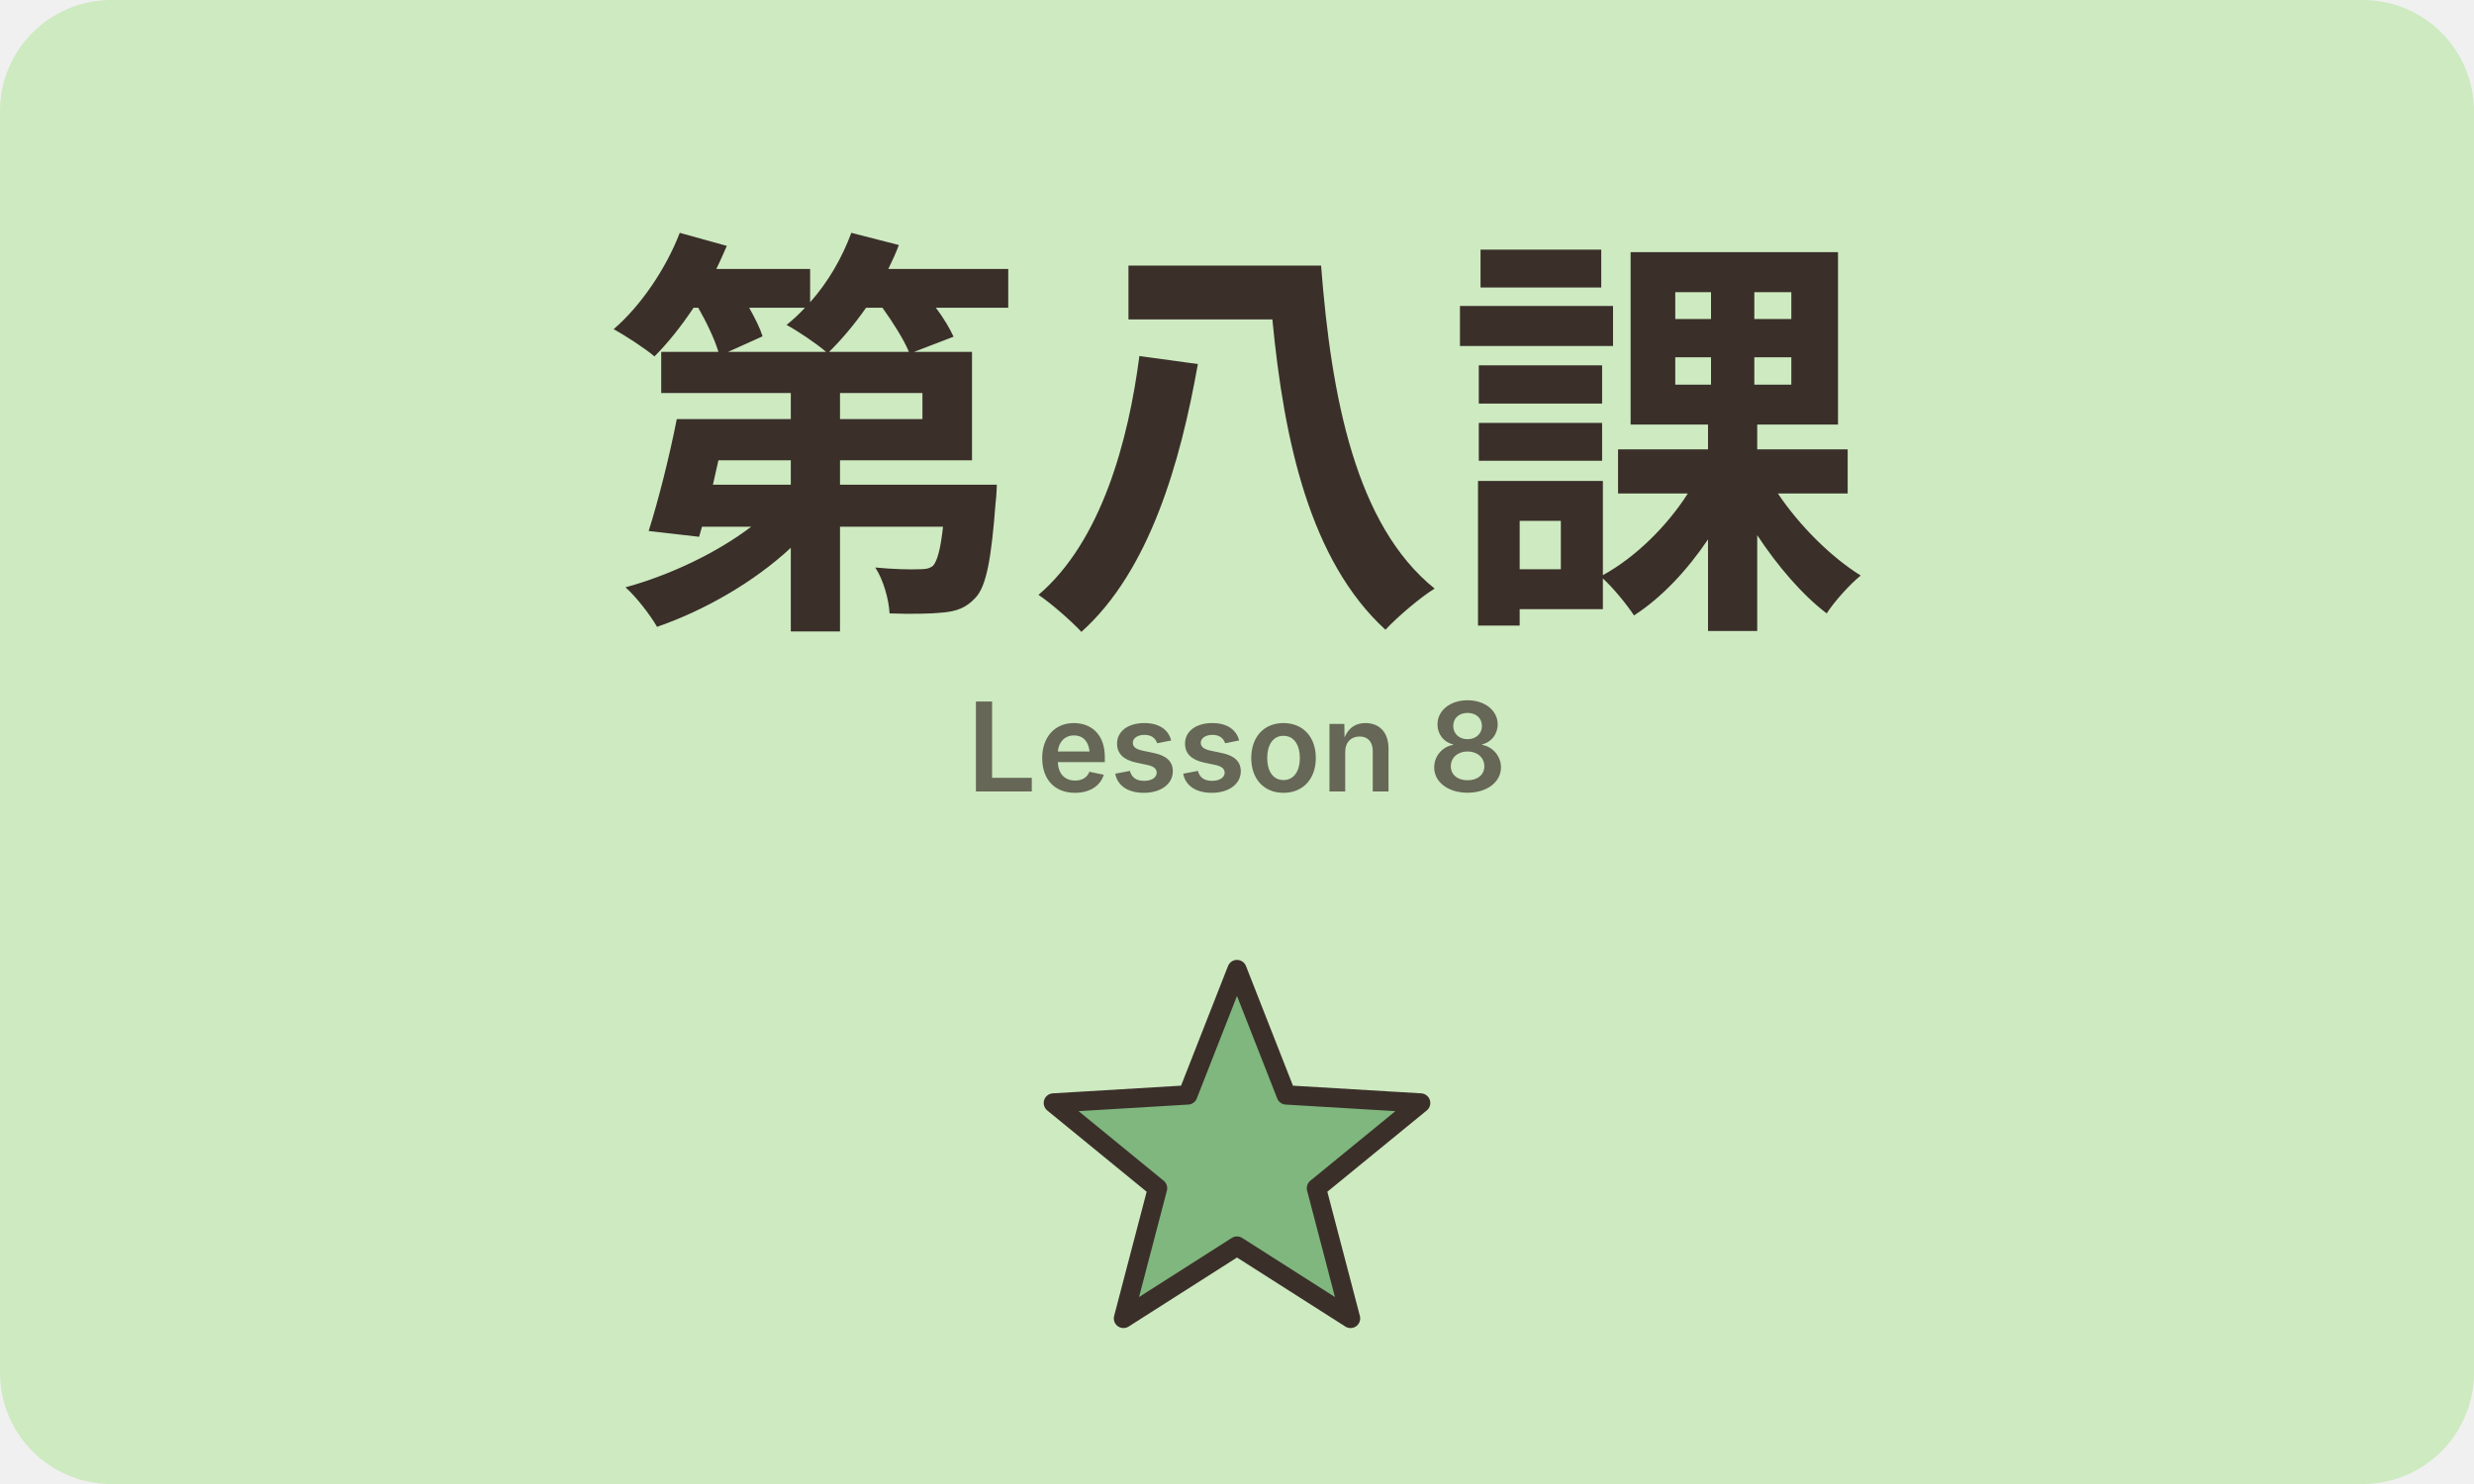
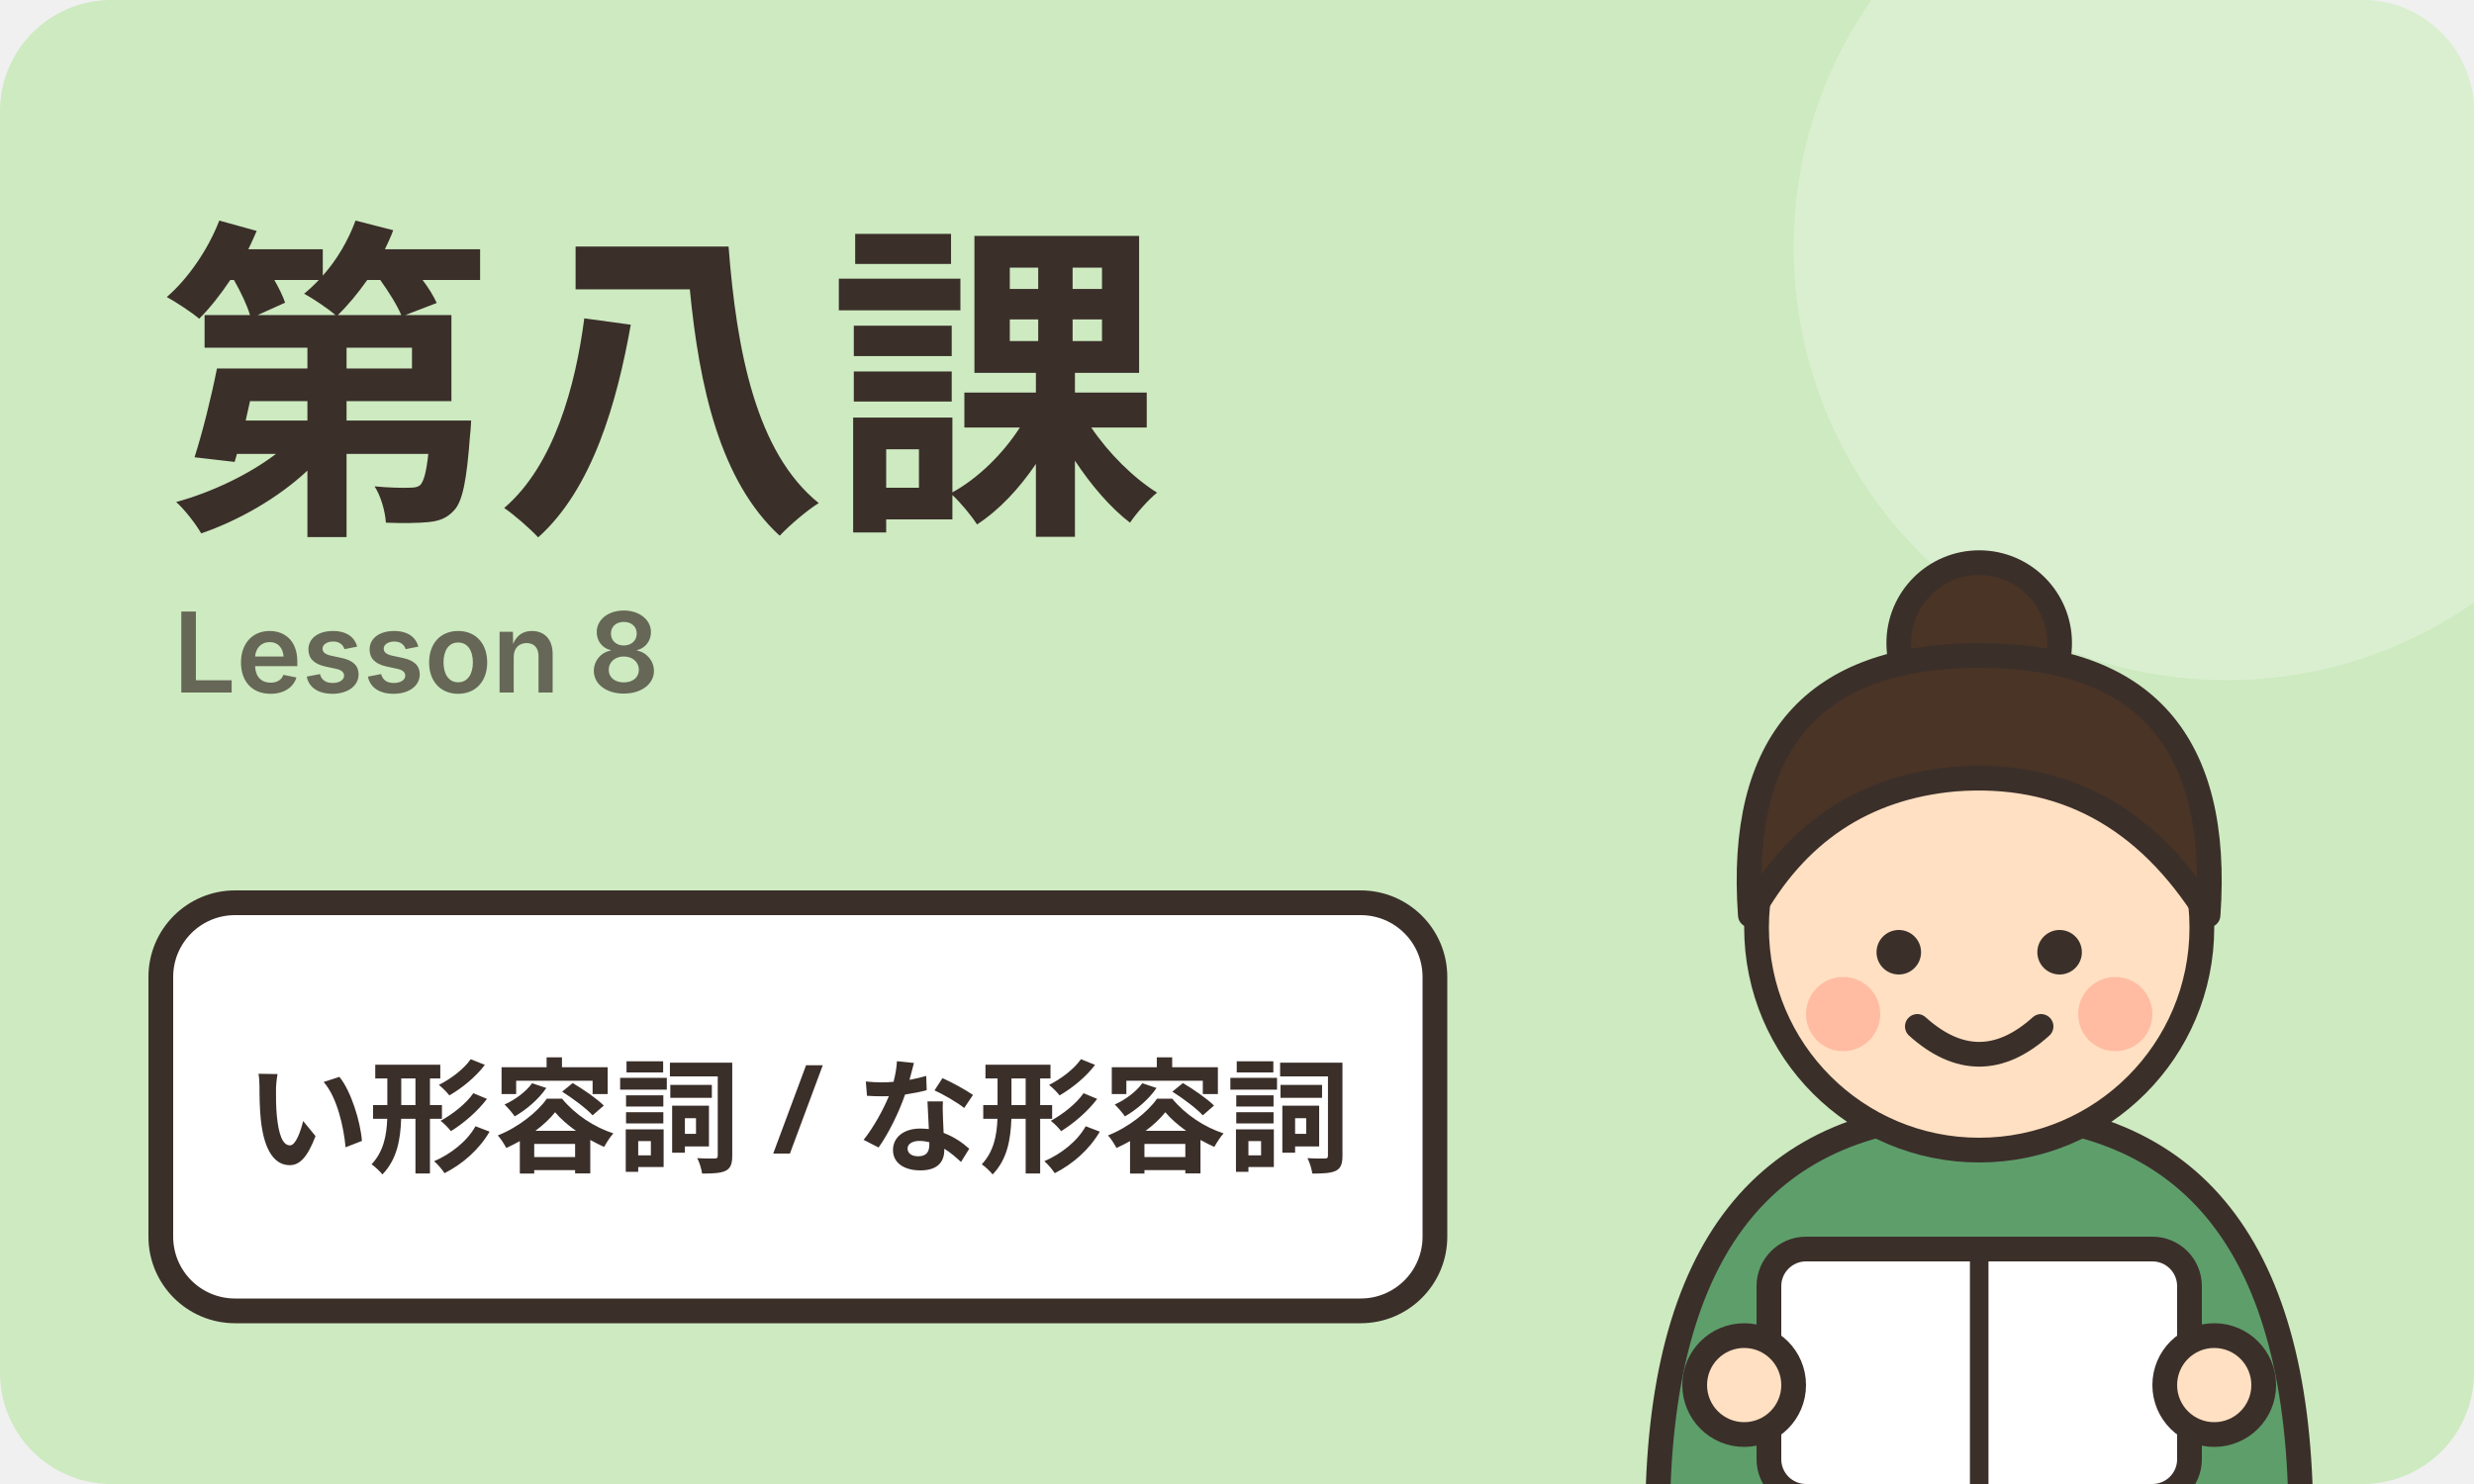
<svg xmlns="http://www.w3.org/2000/svg" viewBox="0 0 400 240" role="img" aria-label="Lesson 8">
-   <rect width="400" height="240" rx="18" fill="#CDEAC0" />
-   <text x="200" y="96" text-anchor="middle" font-size="68" font-weight="700" font-family="Noto Sans JP, Hiragino Sans, sans-serif" fill="#3b2f2a">第八課</text>
-   <text x="200" y="128" text-anchor="middle" font-size="20" font-weight="600" font-family="Inter, sans-serif" fill="#3b2f2a" opacity=".7">Lesson 8</text>
-   <g transform="translate(200 188) scale(.52) translate(-200 -278)">
-     <polygon points="200.0,218.0 215.3,257.0 257.1,259.5 224.7,286.0 235.3,326.5 200.0,304.0 164.7,326.5 175.3,286.0 142.9,259.5 184.7,257.0" fill="#7FB77E" stroke="#3b2f2a" stroke-width="6" stroke-linejoin="round" stroke-linecap="round" />
+   <defs>
+     <clipPath id="c">
+       <rect width="400" height="240" rx="18" />
+     </clipPath>
+   </defs>
+   <g clip-path="url(#c)">
+     <rect width="400" height="240" fill="#CDEAC0" />
+     <circle cx="360" cy="40" r="70" fill="#fff" opacity=".25" />
+     <text x="26" y="82" font-size="54" font-weight="700" font-family="Noto Sans JP, Hiragino Sans, Yu Gothic, sans-serif" fill="#3b2f2a">第八課</text>
+     <text x="28" y="112" font-size="18" font-weight="600" font-family="Inter, sans-serif" fill="#3b2f2a" opacity=".7">Lesson 8</text>
+     <rect x="26" y="146" width="206" height="66" rx="12" fill="#fff" stroke="#3b2f2a" stroke-width="4" />
+     <text x="129" y="188" text-anchor="middle" font-size="20" font-weight="700" font-family="Noto Sans JP, Hiragino Sans, Yu Gothic, sans-serif" fill="#3b2f2a">い形容詞 / な形容詞</text>
+     <g transform="translate(320 150)">
+       <path d="M-52 96Q-52 30 0 30Q52 30 52 96Z" fill="#5E9E6B" stroke="#3b2f2a" stroke-width="4" stroke-linejoin="round" />
+       <circle r="36" fill="#FFE0C2" stroke="#3b2f2a" stroke-width="4" />
+       <circle cx="0" cy="-46" r="13" fill="#4a3426" stroke="#3b2f2a" stroke-width="4" />
+       <path d="M-37 -2Q-40 -44 0 -44Q40 -44 37 -2Q22 -26 -4 -24Q-26 -22 -37 -2Z" fill="#4a3426" stroke="#3b2f2a" stroke-width="4" stroke-linejoin="round" />
+       <circle cx="-13" cy="4" r="3.6" fill="#3b2f2a" />
+       <circle cx="13" cy="4" r="3.6" fill="#3b2f2a" />
+       <circle cx="-22" cy="14" r="6" fill="#FF9E8A" opacity=".55" />
+       <circle cx="22" cy="14" r="6" fill="#FF9E8A" opacity=".55" />
+       <path d="M-10 16Q0 25 10 16" fill="none" stroke="#3b2f2a" stroke-width="4" stroke-linecap="round" />
+       <rect x="-34" y="52" width="68" height="40" rx="6" fill="#fff" stroke="#3b2f2a" stroke-width="4" />
+       <path d="M0 52V92" stroke="#3b2f2a" stroke-width="3" />
+       <circle cx="-38" cy="74" r="8" fill="#FFE0C2" stroke="#3b2f2a" stroke-width="4" />
+       <circle cx="38" cy="74" r="8" fill="#FFE0C2" stroke="#3b2f2a" stroke-width="4" />
+     </g>
  </g>
</svg>
